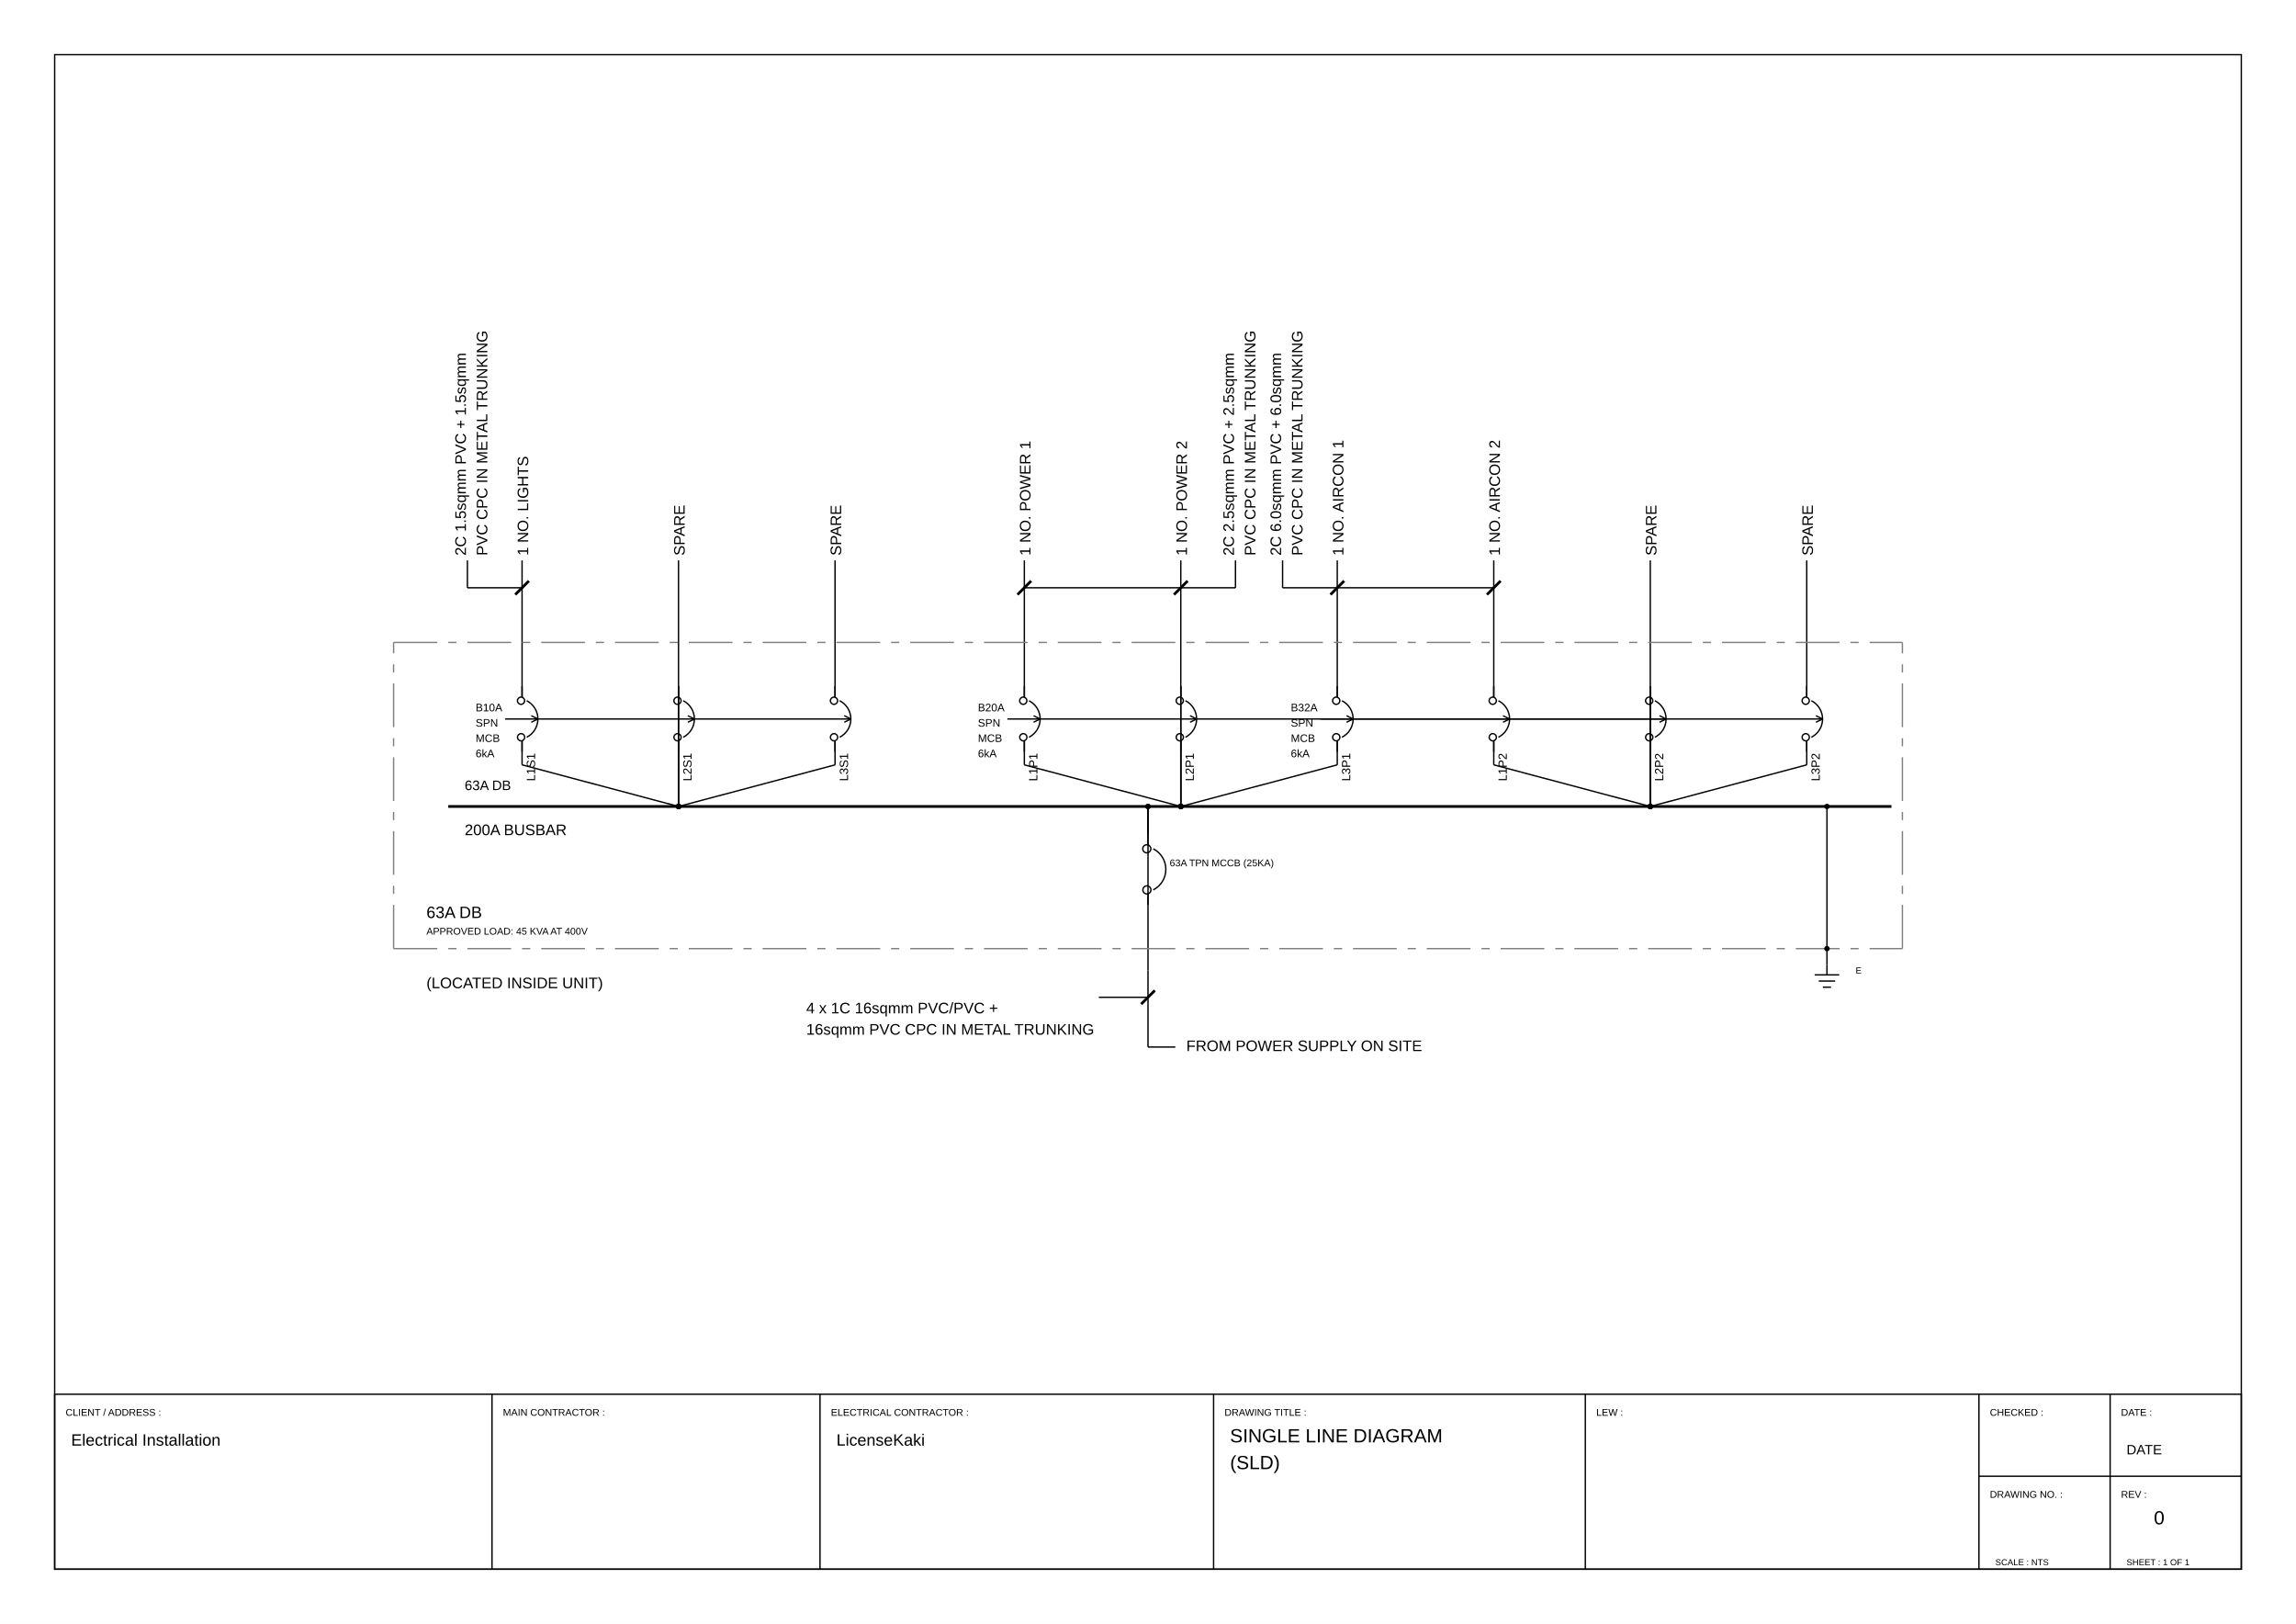
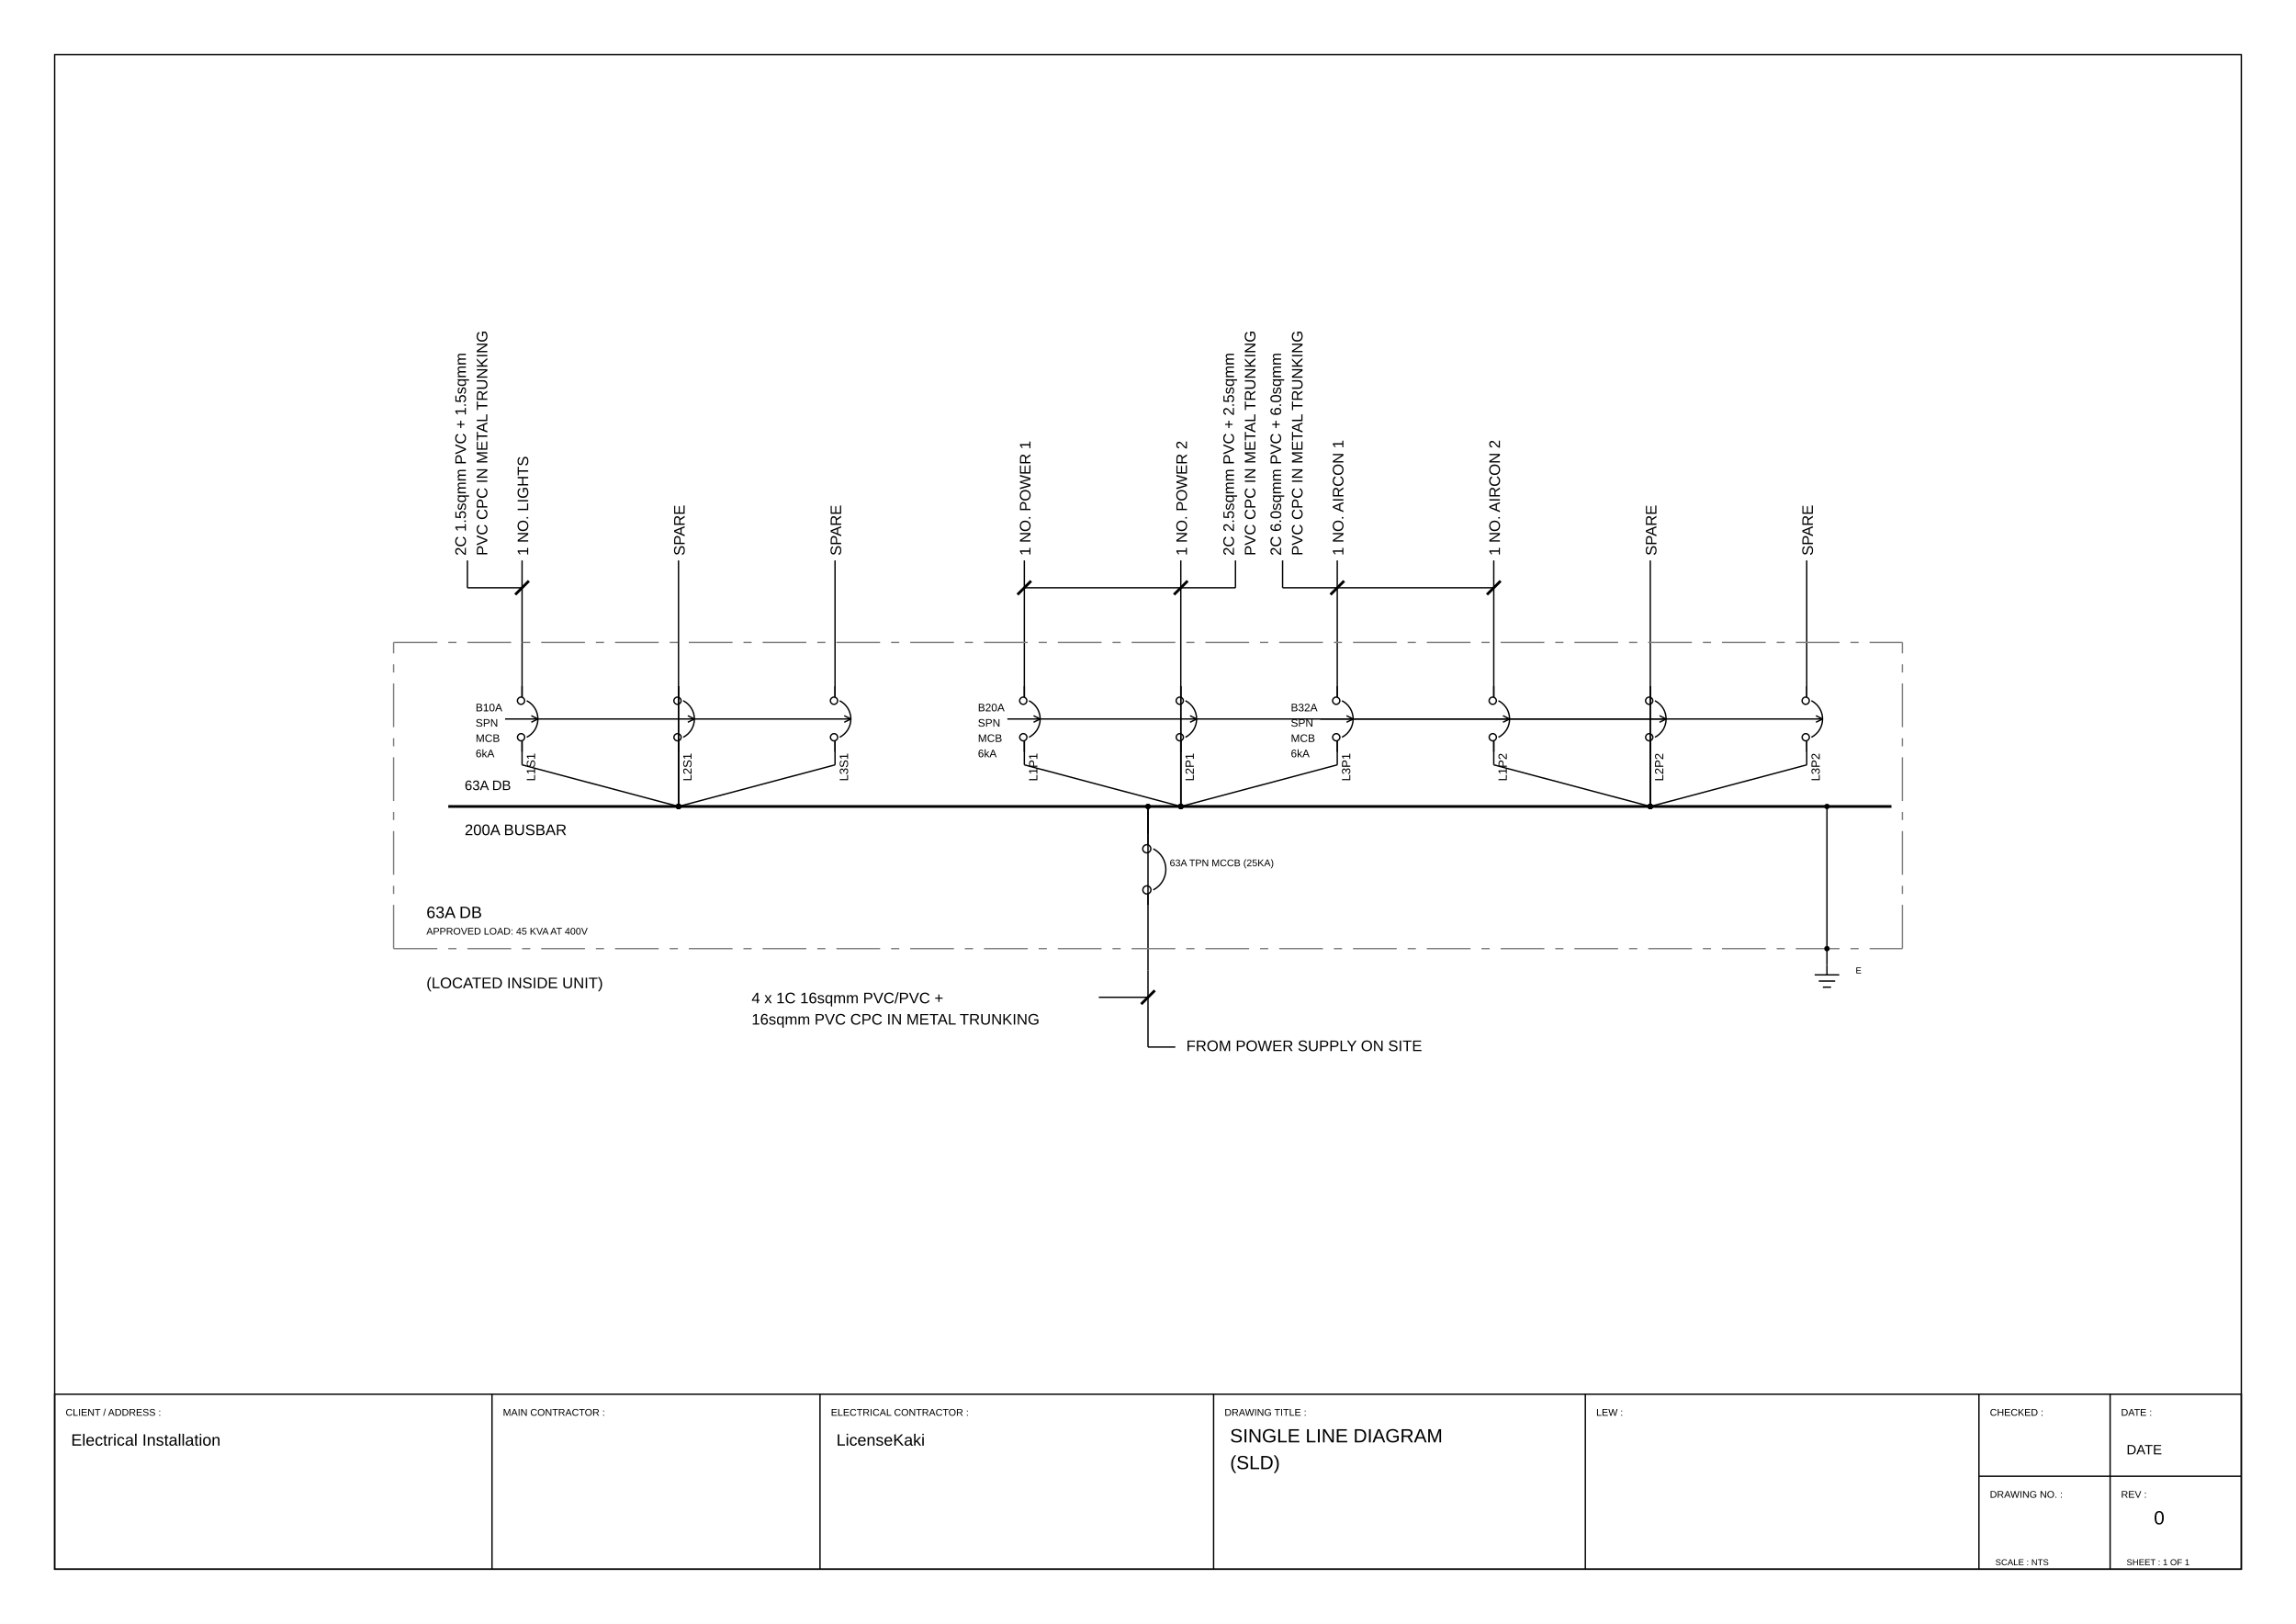
<svg xmlns="http://www.w3.org/2000/svg" viewBox="0 0 420.0 297.0" width="420.0mm" height="297.0mm">
  <rect width="420.0" height="297.0" fill="white" />
  <polygon points="10.00,287.00 410.00,287.00 410.00,10.00 10.00,10.00" stroke="#000000" stroke-width="0.25" fill="none" />
  <polygon points="10.00,287.00 410.00,287.00 410.00,255.00 10.00,255.00" stroke="#000000" stroke-width="0.25" fill="none" />
  <line x1="90.00" y1="255.00" x2="90.00" y2="287.00" stroke="#000000" stroke-width="0.25" fill="none" />
  <line x1="150.00" y1="255.00" x2="150.00" y2="287.00" stroke="#000000" stroke-width="0.25" fill="none" />
  <line x1="222.00" y1="255.00" x2="222.00" y2="287.00" stroke="#000000" stroke-width="0.25" fill="none" />
  <line x1="290.00" y1="255.00" x2="290.00" y2="287.00" stroke="#000000" stroke-width="0.25" fill="none" />
  <line x1="362.00" y1="255.00" x2="362.00" y2="287.00" stroke="#000000" stroke-width="0.25" fill="none" />
  <line x1="362.00" y1="270.00" x2="410.00" y2="270.00" stroke="#000000" stroke-width="0.25" fill="none" />
  <line x1="386.00" y1="255.00" x2="386.00" y2="287.00" stroke="#000000" stroke-width="0.25" fill="none" />
  <text x="12.00" y="258.94" font-family="Arial, Helvetica, sans-serif" font-size="1.8" fill="#000000">CLIENT / ADDRESS :</text>
  <text x="92.00" y="258.94" font-family="Arial, Helvetica, sans-serif" font-size="1.8" fill="#000000">MAIN CONTRACTOR :</text>
  <text x="152.00" y="258.94" font-family="Arial, Helvetica, sans-serif" font-size="1.8" fill="#000000">ELECTRICAL CONTRACTOR :</text>
  <text x="224.00" y="258.94" font-family="Arial, Helvetica, sans-serif" font-size="1.8" fill="#000000">DRAWING TITLE :</text>
  <text x="292.00" y="258.94" font-family="Arial, Helvetica, sans-serif" font-size="1.8" fill="#000000">LEW :</text>
  <text x="364.00" y="258.94" font-family="Arial, Helvetica, sans-serif" font-size="1.8" fill="#000000">CHECKED :</text>
  <text x="388.00" y="258.94" font-family="Arial, Helvetica, sans-serif" font-size="1.8" fill="#000000">DATE :</text>
  <text x="364.00" y="273.94" font-family="Arial, Helvetica, sans-serif" font-size="1.8" fill="#000000">DRAWING NO. :</text>
  <text x="388.00" y="273.94" font-family="Arial, Helvetica, sans-serif" font-size="1.8" fill="#000000">REV :</text>
  <text x="217.00" y="192.24" font-family="Arial, Helvetica, sans-serif" font-size="2.8" fill="#000000">FROM POWER SUPPLY ON SITE</text>
  <path d="M 210.96,162.76 A 4.22,4.22 0 0,0 210.96,155.24" stroke="#000000" stroke-width="0.25" fill="none" />
  <circle cx="209.78" cy="155.24" r="0.74" stroke="#000000" stroke-width="0.25" fill="none" />
  <circle cx="209.80" cy="162.76" r="0.74" stroke="#000000" stroke-width="0.25" fill="none" />
  <line x1="210.00" y1="163.50" x2="210.00" y2="165.50" stroke="#000000" stroke-width="0.25" fill="none" />
  <line x1="210.00" y1="154.50" x2="210.00" y2="152.50" stroke="#000000" stroke-width="0.25" fill="none" />
  <text x="213.96" y="158.44" font-family="Arial, Helvetica, sans-serif" font-size="1.8" fill="#000000">63A TPN MCCB (25KA)</text>
  <line x1="82.00" y1="147.50" x2="346.00" y2="147.50" stroke="#000000" stroke-width="0.50" fill="none" />
  <text x="85.00" y="144.50" font-family="Arial, Helvetica, sans-serif" font-size="2.5" fill="#000000">63A DB</text>
  <text x="85.00" y="152.74" font-family="Arial, Helvetica, sans-serif" font-size="2.8" fill="#000000">200A BUSBAR</text>
  <text x="97.00" y="143.76" font-family="Arial, Helvetica, sans-serif" font-size="2.2" fill="#000000" transform="rotate(-90.0,97.00,142.88)">L1S1</text>
  <path d="M 96.35,134.84 A 3.75,3.75 0 0,0 96.35,128.16" stroke="#000000" stroke-width="0.25" fill="none" />
  <circle cx="95.31" cy="128.16" r="0.66" stroke="#000000" stroke-width="0.25" fill="none" />
  <circle cx="95.32" cy="134.84" r="0.66" stroke="#000000" stroke-width="0.25" fill="none" />
  <line x1="95.50" y1="135.50" x2="95.50" y2="137.50" stroke="#000000" stroke-width="0.25" fill="none" />
  <line x1="95.50" y1="127.50" x2="95.50" y2="125.50" stroke="#000000" stroke-width="0.25" fill="none" />
  <line x1="92.39" y1="131.50" x2="98.39" y2="131.50" stroke="#000000" stroke-width="0.25" fill="none" />
  <line x1="98.39" y1="131.50" x2="97.19" y2="130.90" stroke="#000000" stroke-width="0.25" fill="none" />
  <line x1="98.39" y1="131.50" x2="97.19" y2="132.10" stroke="#000000" stroke-width="0.25" fill="none" />
  <text x="87.00" y="130.10" font-family="Arial, Helvetica, sans-serif" font-size="2.0" fill="#000000">
    <tspan x="87.00">B10A</tspan>
    <tspan x="87.00" dy="2.8">SPN</tspan>
    <tspan x="87.00" dy="2.8">MCB</tspan>
    <tspan x="87.00" dy="2.8">6kA</tspan>
  </text>
  <text x="95.50" y="102.74" font-family="Arial, Helvetica, sans-serif" font-size="2.8" fill="#000000" transform="rotate(-90.0,95.50,101.62)">1 NO. LIGHTS</text>
  <text x="125.62" y="143.76" font-family="Arial, Helvetica, sans-serif" font-size="2.2" fill="#000000" transform="rotate(-90.0,125.62,142.88)">L2S1</text>
  <path d="M 124.98,134.84 A 3.75,3.75 0 0,0 124.98,128.16" stroke="#000000" stroke-width="0.25" fill="none" />
  <circle cx="123.93" cy="128.16" r="0.66" stroke="#000000" stroke-width="0.25" fill="none" />
  <circle cx="123.94" cy="134.84" r="0.66" stroke="#000000" stroke-width="0.25" fill="none" />
  <line x1="124.12" y1="135.50" x2="124.12" y2="137.50" stroke="#000000" stroke-width="0.25" fill="none" />
  <line x1="124.12" y1="127.50" x2="124.12" y2="125.50" stroke="#000000" stroke-width="0.25" fill="none" />
  <line x1="98.39" y1="131.50" x2="127.02" y2="131.50" stroke="#000000" stroke-width="0.25" fill="none" />
  <line x1="127.02" y1="131.50" x2="125.82" y2="130.90" stroke="#000000" stroke-width="0.25" fill="none" />
  <line x1="127.02" y1="131.50" x2="125.82" y2="132.10" stroke="#000000" stroke-width="0.25" fill="none" />
  <text x="124.12" y="102.74" font-family="Arial, Helvetica, sans-serif" font-size="2.8" fill="#000000" transform="rotate(-90.0,124.12,101.62)">SPARE</text>
  <text x="154.25" y="143.76" font-family="Arial, Helvetica, sans-serif" font-size="2.2" fill="#000000" transform="rotate(-90.0,154.25,142.88)">L3S1</text>
  <path d="M 153.60,134.84 A 3.75,3.75 0 0,0 153.60,128.16" stroke="#000000" stroke-width="0.25" fill="none" />
  <circle cx="152.56" cy="128.16" r="0.66" stroke="#000000" stroke-width="0.25" fill="none" />
  <circle cx="152.57" cy="134.84" r="0.66" stroke="#000000" stroke-width="0.25" fill="none" />
  <line x1="152.75" y1="135.50" x2="152.75" y2="137.50" stroke="#000000" stroke-width="0.25" fill="none" />
  <line x1="152.75" y1="127.50" x2="152.75" y2="125.50" stroke="#000000" stroke-width="0.25" fill="none" />
  <line x1="127.02" y1="131.50" x2="155.64" y2="131.50" stroke="#000000" stroke-width="0.25" fill="none" />
  <line x1="155.64" y1="131.50" x2="154.44" y2="130.90" stroke="#000000" stroke-width="0.25" fill="none" />
  <line x1="155.64" y1="131.50" x2="154.44" y2="132.10" stroke="#000000" stroke-width="0.25" fill="none" />
  <text x="152.75" y="102.74" font-family="Arial, Helvetica, sans-serif" font-size="2.8" fill="#000000" transform="rotate(-90.0,152.75,101.62)">SPARE</text>
  <text x="188.88" y="143.76" font-family="Arial, Helvetica, sans-serif" font-size="2.2" fill="#000000" transform="rotate(-90.0,188.88,142.88)">L1P1</text>
  <path d="M 188.23,134.84 A 3.75,3.75 0 0,0 188.23,128.16" stroke="#000000" stroke-width="0.25" fill="none" />
  <circle cx="187.18" cy="128.16" r="0.66" stroke="#000000" stroke-width="0.25" fill="none" />
  <circle cx="187.19" cy="134.84" r="0.66" stroke="#000000" stroke-width="0.25" fill="none" />
  <line x1="187.38" y1="135.50" x2="187.38" y2="137.50" stroke="#000000" stroke-width="0.25" fill="none" />
  <line x1="187.38" y1="127.50" x2="187.38" y2="125.50" stroke="#000000" stroke-width="0.25" fill="none" />
  <line x1="184.27" y1="131.50" x2="190.27" y2="131.50" stroke="#000000" stroke-width="0.25" fill="none" />
  <line x1="190.27" y1="131.50" x2="189.07" y2="130.90" stroke="#000000" stroke-width="0.25" fill="none" />
  <line x1="190.27" y1="131.50" x2="189.07" y2="132.10" stroke="#000000" stroke-width="0.25" fill="none" />
  <text x="178.88" y="130.10" font-family="Arial, Helvetica, sans-serif" font-size="2.0" fill="#000000">
    <tspan x="178.88">B20A</tspan>
    <tspan x="178.88" dy="2.8">SPN</tspan>
    <tspan x="178.88" dy="2.8">MCB</tspan>
    <tspan x="178.88" dy="2.8">6kA</tspan>
  </text>
  <text x="187.38" y="102.74" font-family="Arial, Helvetica, sans-serif" font-size="2.8" fill="#000000" transform="rotate(-90.0,187.38,101.62)">1 NO. POWER 1</text>
  <text x="217.50" y="143.76" font-family="Arial, Helvetica, sans-serif" font-size="2.2" fill="#000000" transform="rotate(-90.0,217.50,142.88)">L2P1</text>
  <path d="M 216.85,134.84 A 3.75,3.75 0 0,0 216.85,128.16" stroke="#000000" stroke-width="0.25" fill="none" />
  <circle cx="215.81" cy="128.16" r="0.66" stroke="#000000" stroke-width="0.25" fill="none" />
  <circle cx="215.82" cy="134.84" r="0.66" stroke="#000000" stroke-width="0.25" fill="none" />
  <line x1="216.00" y1="135.50" x2="216.00" y2="137.50" stroke="#000000" stroke-width="0.25" fill="none" />
  <line x1="216.00" y1="127.50" x2="216.00" y2="125.50" stroke="#000000" stroke-width="0.25" fill="none" />
  <line x1="190.27" y1="131.50" x2="218.89" y2="131.50" stroke="#000000" stroke-width="0.25" fill="none" />
  <line x1="218.89" y1="131.50" x2="217.69" y2="130.90" stroke="#000000" stroke-width="0.25" fill="none" />
  <line x1="218.89" y1="131.50" x2="217.69" y2="132.10" stroke="#000000" stroke-width="0.25" fill="none" />
  <text x="216.00" y="102.74" font-family="Arial, Helvetica, sans-serif" font-size="2.8" fill="#000000" transform="rotate(-90.0,216.00,101.62)">1 NO. POWER 2</text>
  <text x="246.12" y="143.76" font-family="Arial, Helvetica, sans-serif" font-size="2.2" fill="#000000" transform="rotate(-90.0,246.12,142.88)">L3P1</text>
  <path d="M 245.48,134.84 A 3.75,3.75 0 0,0 245.48,128.16" stroke="#000000" stroke-width="0.25" fill="none" />
  <circle cx="244.43" cy="128.16" r="0.66" stroke="#000000" stroke-width="0.25" fill="none" />
  <circle cx="244.44" cy="134.84" r="0.66" stroke="#000000" stroke-width="0.25" fill="none" />
  <line x1="244.62" y1="135.50" x2="244.62" y2="137.50" stroke="#000000" stroke-width="0.25" fill="none" />
  <line x1="244.62" y1="127.50" x2="244.62" y2="125.50" stroke="#000000" stroke-width="0.25" fill="none" />
  <line x1="241.52" y1="131.50" x2="247.52" y2="131.50" stroke="#000000" stroke-width="0.25" fill="none" />
  <line x1="247.52" y1="131.50" x2="246.32" y2="130.90" stroke="#000000" stroke-width="0.25" fill="none" />
  <line x1="247.52" y1="131.50" x2="246.32" y2="132.10" stroke="#000000" stroke-width="0.25" fill="none" />
  <text x="236.12" y="130.10" font-family="Arial, Helvetica, sans-serif" font-size="2.0" fill="#000000">
    <tspan x="236.12">B32A</tspan>
    <tspan x="236.12" dy="2.8">SPN</tspan>
    <tspan x="236.12" dy="2.8">MCB</tspan>
    <tspan x="236.12" dy="2.8">6kA</tspan>
  </text>
  <text x="244.62" y="102.74" font-family="Arial, Helvetica, sans-serif" font-size="2.8" fill="#000000" transform="rotate(-90.0,244.62,101.62)">1 NO. AIRCON 1</text>
  <text x="274.75" y="143.76" font-family="Arial, Helvetica, sans-serif" font-size="2.2" fill="#000000" transform="rotate(-90.0,274.75,142.88)">L1P2</text>
  <path d="M 274.10,134.84 A 3.75,3.75 0 0,0 274.10,128.16" stroke="#000000" stroke-width="0.25" fill="none" />
  <circle cx="273.06" cy="128.16" r="0.66" stroke="#000000" stroke-width="0.25" fill="none" />
  <circle cx="273.07" cy="134.84" r="0.66" stroke="#000000" stroke-width="0.25" fill="none" />
  <line x1="273.25" y1="135.50" x2="273.25" y2="137.50" stroke="#000000" stroke-width="0.25" fill="none" />
  <line x1="273.25" y1="127.50" x2="273.25" y2="125.50" stroke="#000000" stroke-width="0.25" fill="none" />
  <line x1="247.52" y1="131.50" x2="276.14" y2="131.50" stroke="#000000" stroke-width="0.25" fill="none" />
  <line x1="276.14" y1="131.50" x2="274.94" y2="130.90" stroke="#000000" stroke-width="0.25" fill="none" />
  <line x1="276.14" y1="131.50" x2="274.94" y2="132.10" stroke="#000000" stroke-width="0.25" fill="none" />
  <text x="273.25" y="102.74" font-family="Arial, Helvetica, sans-serif" font-size="2.8" fill="#000000" transform="rotate(-90.0,273.25,101.62)">1 NO. AIRCON 2</text>
  <text x="303.38" y="143.76" font-family="Arial, Helvetica, sans-serif" font-size="2.2" fill="#000000" transform="rotate(-90.0,303.38,142.88)">L2P2</text>
  <path d="M 302.73,134.84 A 3.75,3.75 0 0,0 302.73,128.16" stroke="#000000" stroke-width="0.25" fill="none" />
  <circle cx="301.68" cy="128.16" r="0.66" stroke="#000000" stroke-width="0.25" fill="none" />
  <circle cx="301.69" cy="134.84" r="0.66" stroke="#000000" stroke-width="0.25" fill="none" />
  <line x1="301.88" y1="135.50" x2="301.88" y2="137.50" stroke="#000000" stroke-width="0.25" fill="none" />
  <line x1="301.88" y1="127.50" x2="301.88" y2="125.50" stroke="#000000" stroke-width="0.25" fill="none" />
  <line x1="218.89" y1="131.50" x2="304.77" y2="131.50" stroke="#000000" stroke-width="0.25" fill="none" />
  <line x1="304.77" y1="131.50" x2="303.57" y2="130.90" stroke="#000000" stroke-width="0.25" fill="none" />
  <line x1="304.77" y1="131.50" x2="303.57" y2="132.10" stroke="#000000" stroke-width="0.25" fill="none" />
  <text x="301.88" y="102.74" font-family="Arial, Helvetica, sans-serif" font-size="2.8" fill="#000000" transform="rotate(-90.0,301.88,101.62)">SPARE</text>
  <text x="332.00" y="143.76" font-family="Arial, Helvetica, sans-serif" font-size="2.2" fill="#000000" transform="rotate(-90.0,332.00,142.88)">L3P2</text>
  <path d="M 331.35,134.84 A 3.75,3.75 0 0,0 331.35,128.16" stroke="#000000" stroke-width="0.25" fill="none" />
  <circle cx="330.31" cy="128.16" r="0.66" stroke="#000000" stroke-width="0.25" fill="none" />
  <circle cx="330.32" cy="134.84" r="0.66" stroke="#000000" stroke-width="0.25" fill="none" />
  <line x1="330.50" y1="135.50" x2="330.50" y2="137.50" stroke="#000000" stroke-width="0.25" fill="none" />
  <line x1="330.50" y1="127.50" x2="330.50" y2="125.50" stroke="#000000" stroke-width="0.25" fill="none" />
  <line x1="276.14" y1="131.50" x2="333.39" y2="131.50" stroke="#000000" stroke-width="0.25" fill="none" />
  <line x1="333.39" y1="131.50" x2="332.19" y2="130.90" stroke="#000000" stroke-width="0.25" fill="none" />
  <line x1="333.39" y1="131.50" x2="332.19" y2="132.10" stroke="#000000" stroke-width="0.25" fill="none" />
  <text x="330.50" y="102.74" font-family="Arial, Helvetica, sans-serif" font-size="2.8" fill="#000000" transform="rotate(-90.0,330.50,101.62)">SPARE</text>
  <text x="84.10" y="102.74" font-family="Arial, Helvetica, sans-serif" font-size="2.8" fill="#000000" transform="rotate(-90.0,84.10,101.62)">2C 1.5sqmm PVC + 1.5sqmm</text>
  <text x="88.02" y="102.74" font-family="Arial, Helvetica, sans-serif" font-size="2.8" fill="#000000" transform="rotate(-90.0,88.02,101.62)">PVC CPC IN METAL TRUNKING</text>
  <text x="224.60" y="102.74" font-family="Arial, Helvetica, sans-serif" font-size="2.8" fill="#000000" transform="rotate(-90.0,224.60,101.62)">2C 2.5sqmm PVC + 2.5sqmm</text>
  <text x="228.52" y="102.74" font-family="Arial, Helvetica, sans-serif" font-size="2.8" fill="#000000" transform="rotate(-90.0,228.52,101.62)">PVC CPC IN METAL TRUNKING</text>
  <text x="233.22" y="102.74" font-family="Arial, Helvetica, sans-serif" font-size="2.8" fill="#000000" transform="rotate(-90.0,233.22,101.62)">2C 6.0sqmm PVC + 6.0sqmm</text>
  <text x="237.14" y="102.74" font-family="Arial, Helvetica, sans-serif" font-size="2.8" fill="#000000" transform="rotate(-90.0,237.14,101.62)">PVC CPC IN METAL TRUNKING</text>
  <text x="78.00" y="167.90" font-family="Arial, Helvetica, sans-serif" font-size="3.0" fill="#000000">63A DB</text>
  <text x="78.00" y="170.94" font-family="Arial, Helvetica, sans-serif" font-size="1.8" fill="#000000">APPROVED LOAD: 45 KVA AT 400V</text>
  <text x="78.00" y="180.74" font-family="Arial, Helvetica, sans-serif" font-size="2.8" fill="#000000">(LOCATED INSIDE UNIT)</text>
  <line x1="334.20" y1="176.50" x2="334.20" y2="178.30" stroke="#000000" stroke-width="0.25" fill="none" />
  <line x1="331.95" y1="178.30" x2="336.45" y2="178.30" stroke="#000000" stroke-width="0.25" fill="none" />
  <line x1="332.70" y1="179.43" x2="335.70" y2="179.43" stroke="#000000" stroke-width="0.25" fill="none" />
  <line x1="333.45" y1="180.55" x2="334.95" y2="180.55" stroke="#000000" stroke-width="0.25" fill="none" />
  <text x="339.45" y="178.03" font-family="Arial, Helvetica, sans-serif" font-size="1.6" fill="#000000">E</text>
-   <text x="147.48" y="185.33" font-family="Arial, Helvetica, sans-serif" font-size="2.8" fill="#000000">
-     <tspan x="147.48">4 x 1C 16sqmm PVC/PVC +</tspan>
-     <tspan x="147.48" dy="3.9">16sqmm PVC CPC IN METAL TRUNKING</tspan>
+   <text x="137.48" y="183.49" font-family="Arial, Helvetica, sans-serif" font-size="2.8" fill="#000000">
+     <tspan x="137.48">4 x 1C 16sqmm PVC/PVC +</tspan>
+     <tspan x="137.48" dy="3.9">16sqmm PVC CPC IN METAL TRUNKING</tspan>
  </text>
  <line x1="210.00" y1="191.50" x2="215.00" y2="191.50" stroke="#000000" stroke-width="0.25" fill="none" />
  <line x1="210.00" y1="191.50" x2="210.00" y2="177.50" stroke="#000000" stroke-width="0.25" fill="none" />
  <line x1="210.00" y1="177.50" x2="210.00" y2="163.50" stroke="#000000" stroke-width="0.25" fill="none" />
  <line x1="210.00" y1="147.50" x2="210.00" y2="163.50" stroke="#000000" stroke-width="0.25" fill="none" />
  <line x1="210.00" y1="147.50" x2="210.00" y2="152.50" stroke="#000000" stroke-width="0.25" fill="none" />
  <line x1="210.00" y1="152.50" x2="210.00" y2="147.50" stroke="#000000" stroke-width="0.25" fill="none" />
  <line x1="95.50" y1="139.89" x2="95.50" y2="135.50" stroke="#000000" stroke-width="0.25" fill="none" />
  <line x1="95.50" y1="127.50" x2="95.50" y2="125.50" stroke="#000000" stroke-width="0.25" fill="none" />
  <line x1="95.50" y1="125.50" x2="95.50" y2="102.50" stroke="#000000" stroke-width="0.25" fill="none" />
  <line x1="124.12" y1="147.50" x2="124.12" y2="135.50" stroke="#000000" stroke-width="0.25" fill="none" />
  <line x1="124.12" y1="147.50" x2="124.12" y2="125.50" stroke="#000000" stroke-width="0.25" fill="none" />
  <line x1="124.12" y1="147.50" x2="124.12" y2="102.50" stroke="#000000" stroke-width="0.25" fill="none" />
  <line x1="152.75" y1="139.89" x2="152.75" y2="135.50" stroke="#000000" stroke-width="0.25" fill="none" />
  <line x1="152.75" y1="127.50" x2="152.75" y2="125.50" stroke="#000000" stroke-width="0.25" fill="none" />
  <line x1="152.75" y1="125.50" x2="152.75" y2="102.50" stroke="#000000" stroke-width="0.25" fill="none" />
  <line x1="187.38" y1="139.89" x2="187.38" y2="135.50" stroke="#000000" stroke-width="0.25" fill="none" />
  <line x1="187.38" y1="127.50" x2="187.38" y2="125.50" stroke="#000000" stroke-width="0.25" fill="none" />
  <line x1="187.38" y1="125.50" x2="187.38" y2="102.50" stroke="#000000" stroke-width="0.25" fill="none" />
  <line x1="216.00" y1="147.50" x2="216.00" y2="135.50" stroke="#000000" stroke-width="0.25" fill="none" />
  <line x1="216.00" y1="147.50" x2="216.00" y2="125.50" stroke="#000000" stroke-width="0.25" fill="none" />
  <line x1="216.00" y1="147.50" x2="216.00" y2="102.50" stroke="#000000" stroke-width="0.25" fill="none" />
  <line x1="244.62" y1="139.89" x2="244.62" y2="135.50" stroke="#000000" stroke-width="0.25" fill="none" />
  <line x1="244.62" y1="127.50" x2="244.62" y2="125.50" stroke="#000000" stroke-width="0.25" fill="none" />
  <line x1="244.62" y1="125.50" x2="244.62" y2="102.50" stroke="#000000" stroke-width="0.25" fill="none" />
  <line x1="273.25" y1="139.89" x2="273.25" y2="135.50" stroke="#000000" stroke-width="0.25" fill="none" />
  <line x1="273.25" y1="127.50" x2="273.25" y2="125.50" stroke="#000000" stroke-width="0.25" fill="none" />
  <line x1="273.25" y1="125.50" x2="273.25" y2="102.50" stroke="#000000" stroke-width="0.25" fill="none" />
  <line x1="301.88" y1="147.50" x2="301.88" y2="135.50" stroke="#000000" stroke-width="0.25" fill="none" />
  <line x1="301.88" y1="147.50" x2="301.88" y2="125.50" stroke="#000000" stroke-width="0.25" fill="none" />
  <line x1="301.88" y1="147.50" x2="301.88" y2="102.50" stroke="#000000" stroke-width="0.25" fill="none" />
  <line x1="330.50" y1="139.89" x2="330.50" y2="135.50" stroke="#000000" stroke-width="0.25" fill="none" />
  <line x1="330.50" y1="127.50" x2="330.50" y2="125.50" stroke="#000000" stroke-width="0.25" fill="none" />
  <line x1="330.50" y1="125.50" x2="330.50" y2="102.50" stroke="#000000" stroke-width="0.25" fill="none" />
  <line x1="85.50" y1="107.50" x2="85.50" y2="102.50" stroke="#000000" stroke-width="0.25" fill="none" />
  <line x1="226.00" y1="107.50" x2="226.00" y2="102.50" stroke="#000000" stroke-width="0.25" fill="none" />
  <line x1="234.62" y1="107.50" x2="234.62" y2="102.50" stroke="#000000" stroke-width="0.25" fill="none" />
  <line x1="334.20" y1="147.50" x2="334.20" y2="176.50" stroke="#000000" stroke-width="0.25" fill="none" />
  <line x1="208.75" y1="183.65" x2="211.25" y2="181.15" stroke="#000000" stroke-width="0.50" fill="none" />
  <line x1="94.25" y1="108.75" x2="96.75" y2="106.25" stroke="#000000" stroke-width="0.50" fill="none" />
  <line x1="186.12" y1="108.75" x2="188.62" y2="106.25" stroke="#000000" stroke-width="0.50" fill="none" />
  <line x1="214.75" y1="108.75" x2="217.25" y2="106.25" stroke="#000000" stroke-width="0.50" fill="none" />
  <line x1="243.38" y1="108.75" x2="245.88" y2="106.25" stroke="#000000" stroke-width="0.50" fill="none" />
  <line x1="272.00" y1="108.75" x2="274.50" y2="106.25" stroke="#000000" stroke-width="0.50" fill="none" />
  <line x1="210.00" y1="182.40" x2="201.00" y2="182.40" stroke="#000000" stroke-width="0.25" fill="none" />
  <line x1="85.50" y1="107.50" x2="95.50" y2="107.50" stroke="#000000" stroke-width="0.25" fill="none" />
  <line x1="187.38" y1="107.50" x2="226.00" y2="107.50" stroke="#000000" stroke-width="0.25" fill="none" />
  <line x1="234.62" y1="107.50" x2="273.25" y2="107.50" stroke="#000000" stroke-width="0.25" fill="none" />
  <line x1="124.12" y1="147.50" x2="95.50" y2="139.89" stroke="#000000" stroke-width="0.25" fill="none" />
  <line x1="124.12" y1="147.50" x2="152.75" y2="139.89" stroke="#000000" stroke-width="0.25" fill="none" />
  <line x1="216.00" y1="147.50" x2="187.38" y2="139.89" stroke="#000000" stroke-width="0.25" fill="none" />
  <line x1="216.00" y1="147.50" x2="244.62" y2="139.89" stroke="#000000" stroke-width="0.25" fill="none" />
  <line x1="301.88" y1="147.50" x2="273.25" y2="139.89" stroke="#000000" stroke-width="0.25" fill="none" />
  <line x1="301.88" y1="147.50" x2="330.50" y2="139.89" stroke="#000000" stroke-width="0.25" fill="none" />
  <line x1="72.00" y1="173.50" x2="80.00" y2="173.50" stroke="#808080" stroke-width="0.25" fill="none" />
  <line x1="82.00" y1="173.50" x2="83.50" y2="173.50" stroke="#808080" stroke-width="0.25" fill="none" />
  <line x1="85.50" y1="173.50" x2="93.50" y2="173.50" stroke="#808080" stroke-width="0.25" fill="none" />
  <line x1="95.50" y1="173.50" x2="97.00" y2="173.50" stroke="#808080" stroke-width="0.25" fill="none" />
  <line x1="99.00" y1="173.50" x2="107.00" y2="173.50" stroke="#808080" stroke-width="0.25" fill="none" />
  <line x1="109.00" y1="173.50" x2="110.50" y2="173.50" stroke="#808080" stroke-width="0.25" fill="none" />
  <line x1="112.50" y1="173.50" x2="120.50" y2="173.50" stroke="#808080" stroke-width="0.25" fill="none" />
  <line x1="122.50" y1="173.50" x2="124.00" y2="173.50" stroke="#808080" stroke-width="0.25" fill="none" />
  <line x1="126.00" y1="173.50" x2="134.00" y2="173.50" stroke="#808080" stroke-width="0.25" fill="none" />
  <line x1="136.00" y1="173.50" x2="137.50" y2="173.50" stroke="#808080" stroke-width="0.25" fill="none" />
  <line x1="139.50" y1="173.50" x2="147.50" y2="173.50" stroke="#808080" stroke-width="0.25" fill="none" />
  <line x1="149.50" y1="173.50" x2="151.00" y2="173.50" stroke="#808080" stroke-width="0.25" fill="none" />
  <line x1="153.00" y1="173.50" x2="161.00" y2="173.50" stroke="#808080" stroke-width="0.25" fill="none" />
  <line x1="163.00" y1="173.50" x2="164.50" y2="173.50" stroke="#808080" stroke-width="0.25" fill="none" />
  <line x1="166.50" y1="173.50" x2="174.50" y2="173.50" stroke="#808080" stroke-width="0.25" fill="none" />
  <line x1="176.50" y1="173.50" x2="178.00" y2="173.50" stroke="#808080" stroke-width="0.25" fill="none" />
  <line x1="180.00" y1="173.50" x2="188.00" y2="173.50" stroke="#808080" stroke-width="0.25" fill="none" />
  <line x1="190.00" y1="173.50" x2="191.50" y2="173.50" stroke="#808080" stroke-width="0.25" fill="none" />
  <line x1="193.50" y1="173.50" x2="201.50" y2="173.50" stroke="#808080" stroke-width="0.25" fill="none" />
  <line x1="203.50" y1="173.50" x2="205.00" y2="173.50" stroke="#808080" stroke-width="0.25" fill="none" />
  <line x1="207.00" y1="173.50" x2="215.00" y2="173.50" stroke="#808080" stroke-width="0.25" fill="none" />
  <line x1="217.00" y1="173.50" x2="218.50" y2="173.50" stroke="#808080" stroke-width="0.25" fill="none" />
  <line x1="220.50" y1="173.50" x2="228.50" y2="173.50" stroke="#808080" stroke-width="0.25" fill="none" />
  <line x1="230.50" y1="173.50" x2="232.00" y2="173.50" stroke="#808080" stroke-width="0.25" fill="none" />
  <line x1="234.00" y1="173.50" x2="242.00" y2="173.50" stroke="#808080" stroke-width="0.25" fill="none" />
  <line x1="244.00" y1="173.50" x2="245.50" y2="173.50" stroke="#808080" stroke-width="0.25" fill="none" />
  <line x1="247.50" y1="173.50" x2="255.50" y2="173.50" stroke="#808080" stroke-width="0.25" fill="none" />
  <line x1="257.50" y1="173.50" x2="259.00" y2="173.50" stroke="#808080" stroke-width="0.25" fill="none" />
  <line x1="261.00" y1="173.50" x2="269.00" y2="173.50" stroke="#808080" stroke-width="0.25" fill="none" />
  <line x1="271.00" y1="173.50" x2="272.50" y2="173.50" stroke="#808080" stroke-width="0.25" fill="none" />
  <line x1="274.50" y1="173.50" x2="282.50" y2="173.50" stroke="#808080" stroke-width="0.25" fill="none" />
  <line x1="284.50" y1="173.50" x2="286.00" y2="173.50" stroke="#808080" stroke-width="0.25" fill="none" />
  <line x1="288.00" y1="173.50" x2="296.00" y2="173.50" stroke="#808080" stroke-width="0.25" fill="none" />
  <line x1="298.00" y1="173.50" x2="299.50" y2="173.50" stroke="#808080" stroke-width="0.25" fill="none" />
  <line x1="301.50" y1="173.50" x2="309.50" y2="173.50" stroke="#808080" stroke-width="0.25" fill="none" />
  <line x1="311.50" y1="173.50" x2="313.00" y2="173.50" stroke="#808080" stroke-width="0.25" fill="none" />
  <line x1="315.00" y1="173.50" x2="323.00" y2="173.50" stroke="#808080" stroke-width="0.25" fill="none" />
  <line x1="325.00" y1="173.50" x2="326.50" y2="173.50" stroke="#808080" stroke-width="0.25" fill="none" />
  <line x1="328.50" y1="173.50" x2="336.50" y2="173.50" stroke="#808080" stroke-width="0.25" fill="none" />
  <line x1="338.50" y1="173.50" x2="340.00" y2="173.50" stroke="#808080" stroke-width="0.25" fill="none" />
  <line x1="342.00" y1="173.50" x2="348.00" y2="173.50" stroke="#808080" stroke-width="0.25" fill="none" />
  <line x1="72.00" y1="117.50" x2="80.00" y2="117.50" stroke="#808080" stroke-width="0.25" fill="none" />
  <line x1="82.00" y1="117.50" x2="83.50" y2="117.50" stroke="#808080" stroke-width="0.25" fill="none" />
  <line x1="85.50" y1="117.50" x2="93.50" y2="117.50" stroke="#808080" stroke-width="0.25" fill="none" />
  <line x1="95.50" y1="117.50" x2="97.00" y2="117.50" stroke="#808080" stroke-width="0.25" fill="none" />
  <line x1="99.00" y1="117.50" x2="107.00" y2="117.50" stroke="#808080" stroke-width="0.25" fill="none" />
  <line x1="109.00" y1="117.50" x2="110.50" y2="117.50" stroke="#808080" stroke-width="0.25" fill="none" />
  <line x1="112.50" y1="117.50" x2="120.50" y2="117.50" stroke="#808080" stroke-width="0.25" fill="none" />
  <line x1="122.50" y1="117.50" x2="124.00" y2="117.50" stroke="#808080" stroke-width="0.25" fill="none" />
  <line x1="126.00" y1="117.50" x2="134.00" y2="117.50" stroke="#808080" stroke-width="0.25" fill="none" />
  <line x1="136.00" y1="117.50" x2="137.50" y2="117.50" stroke="#808080" stroke-width="0.25" fill="none" />
  <line x1="139.50" y1="117.50" x2="147.50" y2="117.50" stroke="#808080" stroke-width="0.25" fill="none" />
  <line x1="149.50" y1="117.50" x2="151.00" y2="117.50" stroke="#808080" stroke-width="0.25" fill="none" />
  <line x1="153.00" y1="117.50" x2="161.00" y2="117.50" stroke="#808080" stroke-width="0.25" fill="none" />
  <line x1="163.00" y1="117.50" x2="164.50" y2="117.50" stroke="#808080" stroke-width="0.25" fill="none" />
  <line x1="166.50" y1="117.50" x2="174.50" y2="117.50" stroke="#808080" stroke-width="0.25" fill="none" />
  <line x1="176.50" y1="117.50" x2="178.00" y2="117.50" stroke="#808080" stroke-width="0.25" fill="none" />
  <line x1="180.00" y1="117.50" x2="188.00" y2="117.50" stroke="#808080" stroke-width="0.25" fill="none" />
  <line x1="190.00" y1="117.50" x2="191.50" y2="117.50" stroke="#808080" stroke-width="0.25" fill="none" />
  <line x1="193.50" y1="117.50" x2="201.50" y2="117.50" stroke="#808080" stroke-width="0.25" fill="none" />
  <line x1="203.50" y1="117.50" x2="205.00" y2="117.50" stroke="#808080" stroke-width="0.25" fill="none" />
  <line x1="207.00" y1="117.50" x2="215.00" y2="117.50" stroke="#808080" stroke-width="0.25" fill="none" />
  <line x1="217.00" y1="117.50" x2="218.50" y2="117.50" stroke="#808080" stroke-width="0.25" fill="none" />
  <line x1="220.50" y1="117.50" x2="228.50" y2="117.50" stroke="#808080" stroke-width="0.25" fill="none" />
  <line x1="230.50" y1="117.50" x2="232.00" y2="117.50" stroke="#808080" stroke-width="0.25" fill="none" />
  <line x1="234.00" y1="117.50" x2="242.00" y2="117.50" stroke="#808080" stroke-width="0.25" fill="none" />
  <line x1="244.00" y1="117.50" x2="245.50" y2="117.50" stroke="#808080" stroke-width="0.25" fill="none" />
  <line x1="247.50" y1="117.50" x2="255.50" y2="117.50" stroke="#808080" stroke-width="0.25" fill="none" />
  <line x1="257.50" y1="117.50" x2="259.00" y2="117.50" stroke="#808080" stroke-width="0.25" fill="none" />
  <line x1="261.00" y1="117.50" x2="269.00" y2="117.50" stroke="#808080" stroke-width="0.25" fill="none" />
  <line x1="271.00" y1="117.50" x2="272.50" y2="117.50" stroke="#808080" stroke-width="0.25" fill="none" />
  <line x1="274.50" y1="117.50" x2="282.50" y2="117.50" stroke="#808080" stroke-width="0.25" fill="none" />
  <line x1="284.50" y1="117.50" x2="286.00" y2="117.50" stroke="#808080" stroke-width="0.25" fill="none" />
  <line x1="288.00" y1="117.50" x2="296.00" y2="117.50" stroke="#808080" stroke-width="0.25" fill="none" />
  <line x1="298.00" y1="117.50" x2="299.50" y2="117.50" stroke="#808080" stroke-width="0.25" fill="none" />
  <line x1="301.50" y1="117.50" x2="309.50" y2="117.50" stroke="#808080" stroke-width="0.25" fill="none" />
  <line x1="311.50" y1="117.50" x2="313.00" y2="117.50" stroke="#808080" stroke-width="0.25" fill="none" />
  <line x1="315.00" y1="117.50" x2="323.00" y2="117.50" stroke="#808080" stroke-width="0.25" fill="none" />
  <line x1="325.00" y1="117.50" x2="326.50" y2="117.50" stroke="#808080" stroke-width="0.25" fill="none" />
  <line x1="328.50" y1="117.50" x2="336.50" y2="117.50" stroke="#808080" stroke-width="0.25" fill="none" />
  <line x1="338.50" y1="117.50" x2="340.00" y2="117.50" stroke="#808080" stroke-width="0.25" fill="none" />
  <line x1="342.00" y1="117.50" x2="348.00" y2="117.50" stroke="#808080" stroke-width="0.25" fill="none" />
  <line x1="72.00" y1="173.50" x2="72.00" y2="165.50" stroke="#808080" stroke-width="0.25" fill="none" />
  <line x1="72.00" y1="163.50" x2="72.00" y2="162.00" stroke="#808080" stroke-width="0.25" fill="none" />
  <line x1="72.00" y1="160.00" x2="72.00" y2="152.00" stroke="#808080" stroke-width="0.25" fill="none" />
  <line x1="72.00" y1="150.00" x2="72.00" y2="148.50" stroke="#808080" stroke-width="0.25" fill="none" />
  <line x1="72.00" y1="146.50" x2="72.00" y2="138.50" stroke="#808080" stroke-width="0.25" fill="none" />
  <line x1="72.00" y1="136.50" x2="72.00" y2="135.00" stroke="#808080" stroke-width="0.25" fill="none" />
  <line x1="72.00" y1="133.00" x2="72.00" y2="125.00" stroke="#808080" stroke-width="0.25" fill="none" />
  <line x1="72.00" y1="123.00" x2="72.00" y2="121.50" stroke="#808080" stroke-width="0.25" fill="none" />
  <line x1="72.00" y1="119.50" x2="72.00" y2="117.50" stroke="#808080" stroke-width="0.25" fill="none" />
  <line x1="348.00" y1="173.50" x2="348.00" y2="165.50" stroke="#808080" stroke-width="0.25" fill="none" />
  <line x1="348.00" y1="163.50" x2="348.00" y2="162.00" stroke="#808080" stroke-width="0.25" fill="none" />
  <line x1="348.00" y1="160.00" x2="348.00" y2="152.00" stroke="#808080" stroke-width="0.25" fill="none" />
  <line x1="348.00" y1="150.00" x2="348.00" y2="148.50" stroke="#808080" stroke-width="0.25" fill="none" />
  <line x1="348.00" y1="146.50" x2="348.00" y2="138.50" stroke="#808080" stroke-width="0.25" fill="none" />
  <line x1="348.00" y1="136.50" x2="348.00" y2="135.00" stroke="#808080" stroke-width="0.25" fill="none" />
  <line x1="348.00" y1="133.00" x2="348.00" y2="125.00" stroke="#808080" stroke-width="0.25" fill="none" />
  <line x1="348.00" y1="123.00" x2="348.00" y2="121.50" stroke="#808080" stroke-width="0.25" fill="none" />
  <line x1="348.00" y1="119.50" x2="348.00" y2="117.50" stroke="#808080" stroke-width="0.25" fill="none" />
  <circle cx="124.12" cy="147.50" r="0.50" fill="rgb(0,0,0)" stroke="none" />
  <circle cx="124.12" cy="147.50" r="0.50" fill="rgb(0,0,0)" stroke="none" />
  <circle cx="124.12" cy="147.50" r="0.50" fill="rgb(0,0,0)" stroke="none" />
  <circle cx="216.00" cy="147.50" r="0.50" fill="rgb(0,0,0)" stroke="none" />
  <circle cx="216.00" cy="147.50" r="0.50" fill="rgb(0,0,0)" stroke="none" />
  <circle cx="216.00" cy="147.50" r="0.50" fill="rgb(0,0,0)" stroke="none" />
  <circle cx="301.88" cy="147.50" r="0.50" fill="rgb(0,0,0)" stroke="none" />
  <circle cx="301.88" cy="147.50" r="0.50" fill="rgb(0,0,0)" stroke="none" />
  <circle cx="301.88" cy="147.50" r="0.50" fill="rgb(0,0,0)" stroke="none" />
  <circle cx="334.20" cy="173.50" r="0.50" fill="rgb(0,0,0)" stroke="none" />
  <circle cx="210.00" cy="147.50" r="0.50" fill="rgb(0,0,0)" stroke="none" />
  <circle cx="210.00" cy="147.50" r="0.50" fill="rgb(0,0,0)" stroke="none" />
  <circle cx="124.12" cy="147.50" r="0.50" fill="rgb(0,0,0)" stroke="none" />
  <circle cx="124.12" cy="147.50" r="0.50" fill="rgb(0,0,0)" stroke="none" />
  <circle cx="216.00" cy="147.50" r="0.50" fill="rgb(0,0,0)" stroke="none" />
  <circle cx="216.00" cy="147.50" r="0.50" fill="rgb(0,0,0)" stroke="none" />
  <circle cx="301.88" cy="147.50" r="0.50" fill="rgb(0,0,0)" stroke="none" />
  <circle cx="301.88" cy="147.50" r="0.50" fill="rgb(0,0,0)" stroke="none" />
  <circle cx="334.20" cy="147.50" r="0.50" fill="rgb(0,0,0)" stroke="none" />
  <text x="13.00" y="264.40" font-family="Arial, Helvetica, sans-serif" font-size="3.0" fill="#000000">Electrical Installation</text>
  <text x="153.00" y="264.40" font-family="Arial, Helvetica, sans-serif" font-size="3.0" fill="#000000">LicenseKaki</text>
  <text x="225.00" y="263.80" font-family="Arial, Helvetica, sans-serif" font-size="3.5" fill="#000000">
    <tspan x="225.00">SINGLE LINE DIAGRAM</tspan>
    <tspan x="225.00" dy="4.9">(SLD)</tspan>
  </text>
  <text x="389.00" y="266.00" font-family="Arial, Helvetica, sans-serif" font-size="2.5" fill="#000000">DATE</text>
  <text x="365.00" y="278.00" font-family="Arial, Helvetica, sans-serif" font-size="2.5" fill="#000000" />
  <text x="394.00" y="278.80" font-family="Arial, Helvetica, sans-serif" font-size="3.5" fill="#000000">0</text>
  <text x="365.00" y="286.28" font-family="Arial, Helvetica, sans-serif" font-size="1.6" fill="#000000">SCALE : NTS</text>
  <text x="389.00" y="286.28" font-family="Arial, Helvetica, sans-serif" font-size="1.6" fill="#000000">SHEET : 1 OF 1</text>
</svg>
